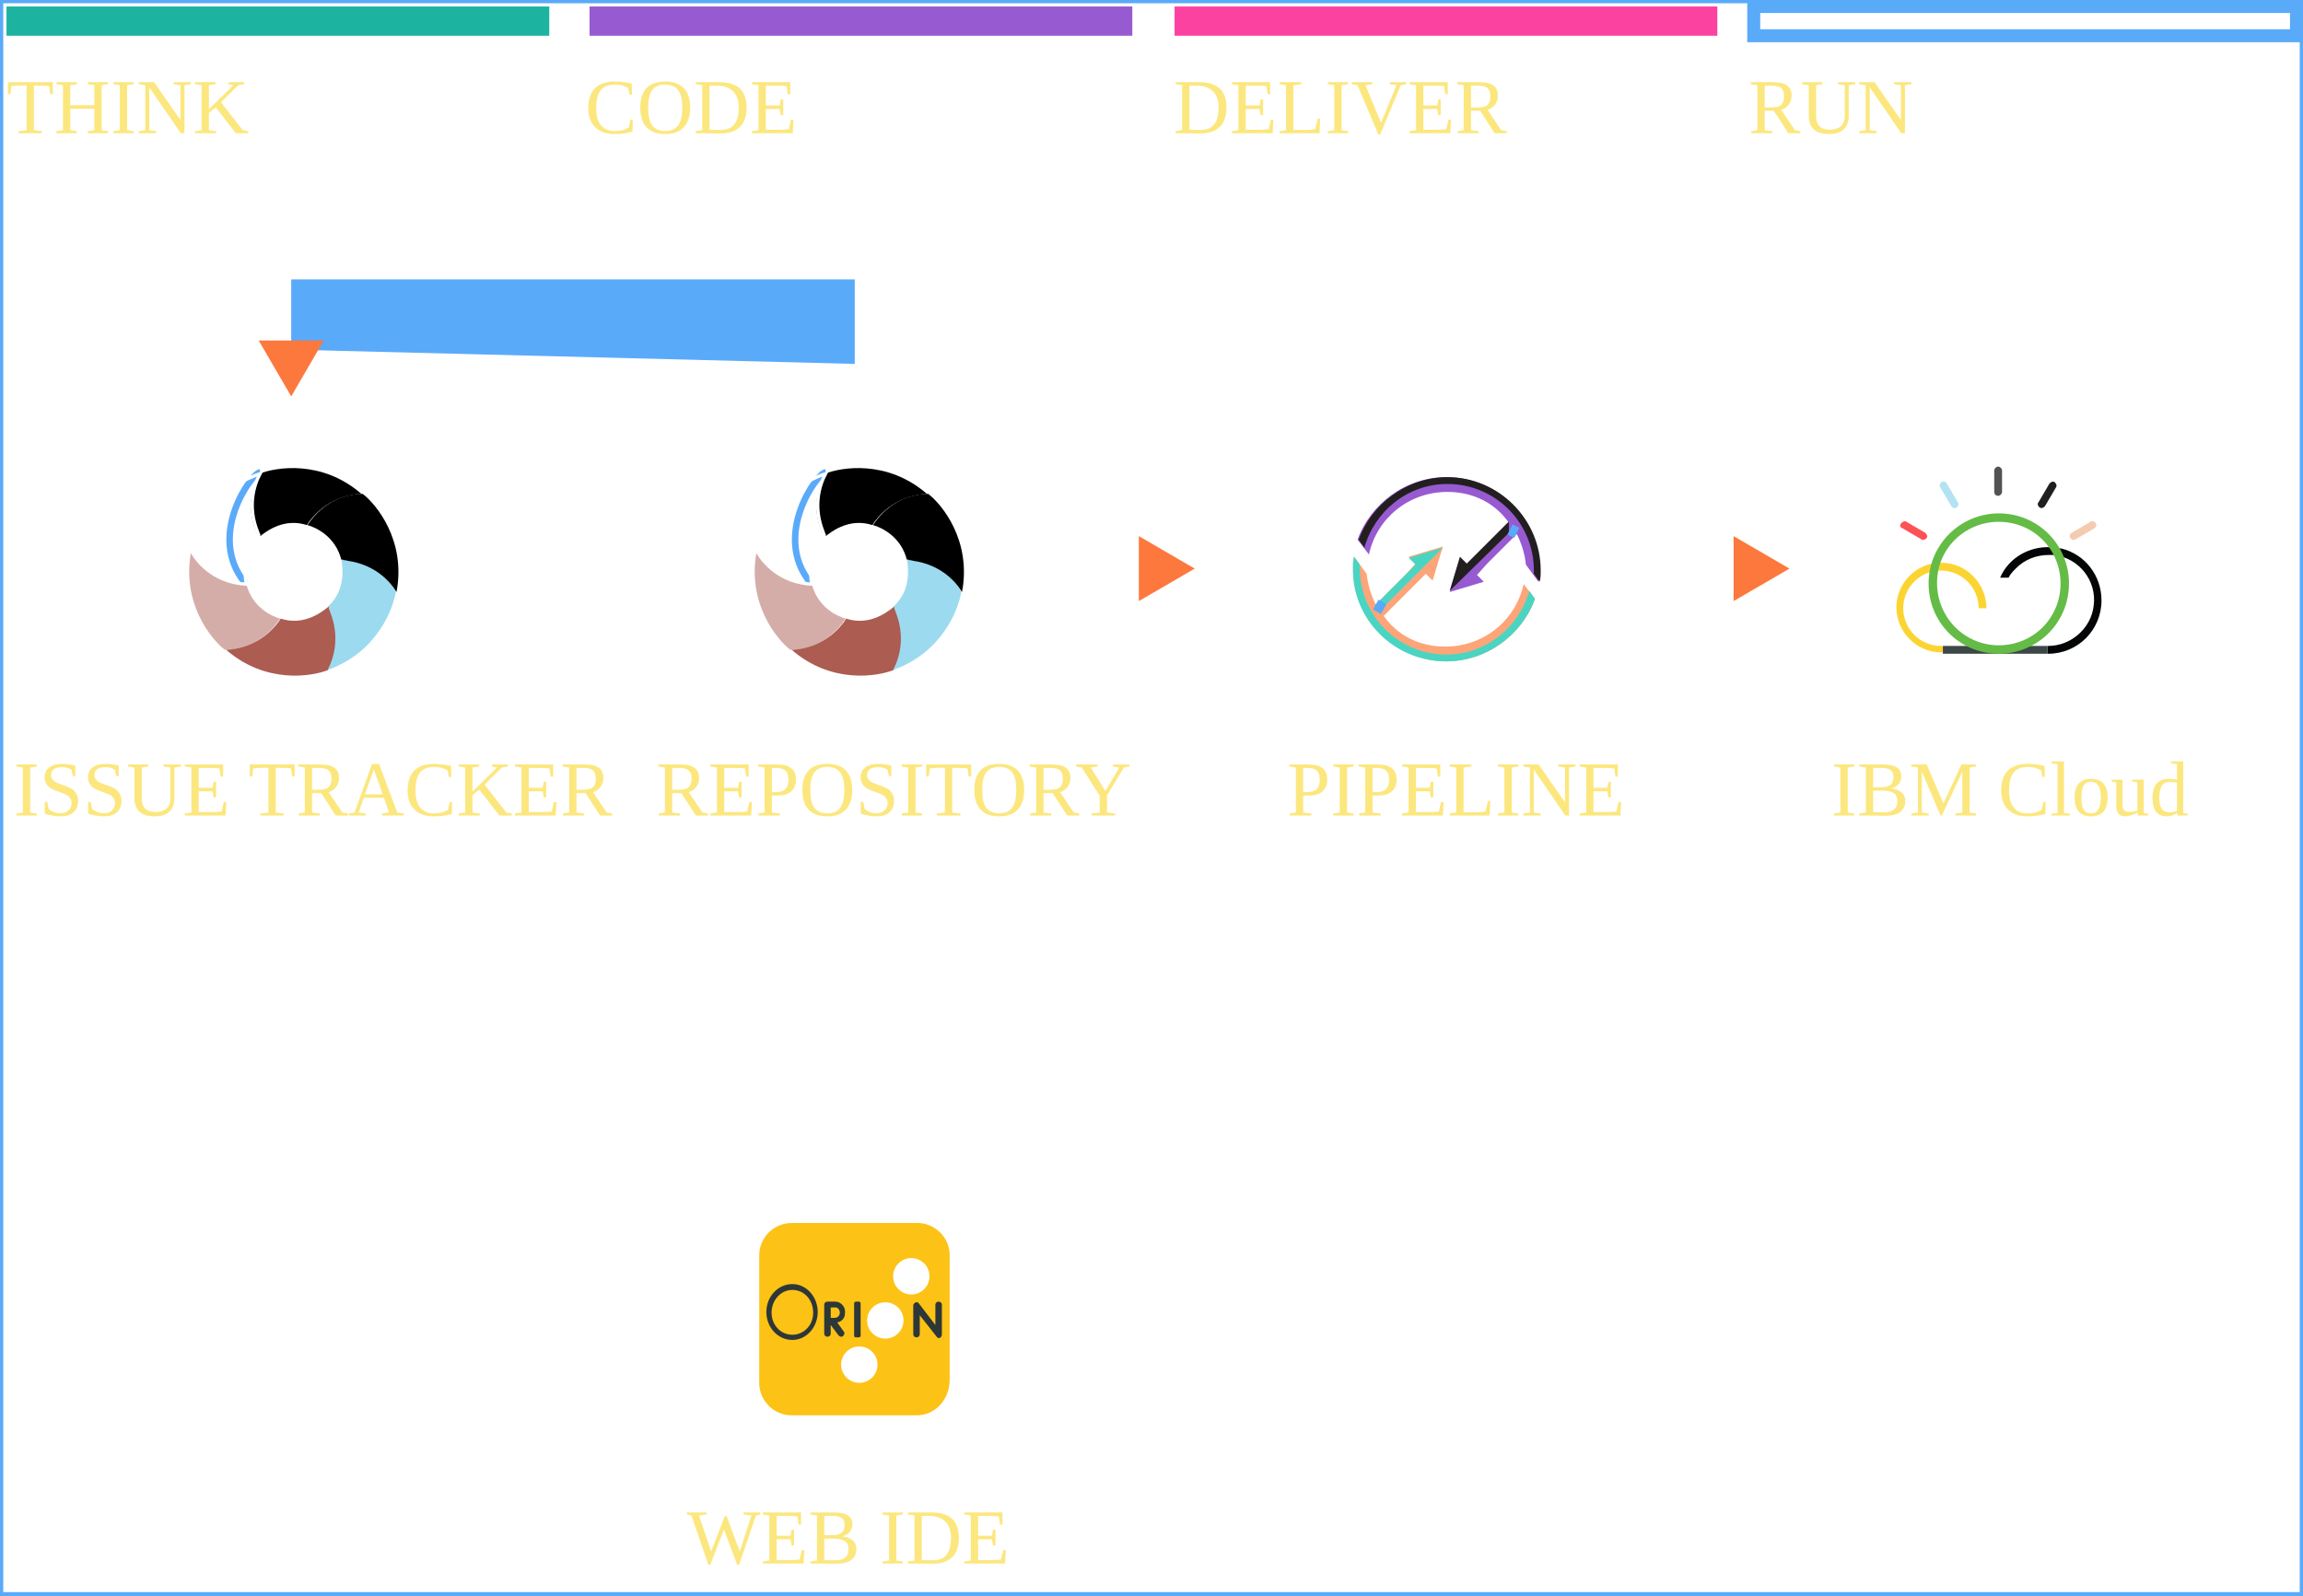
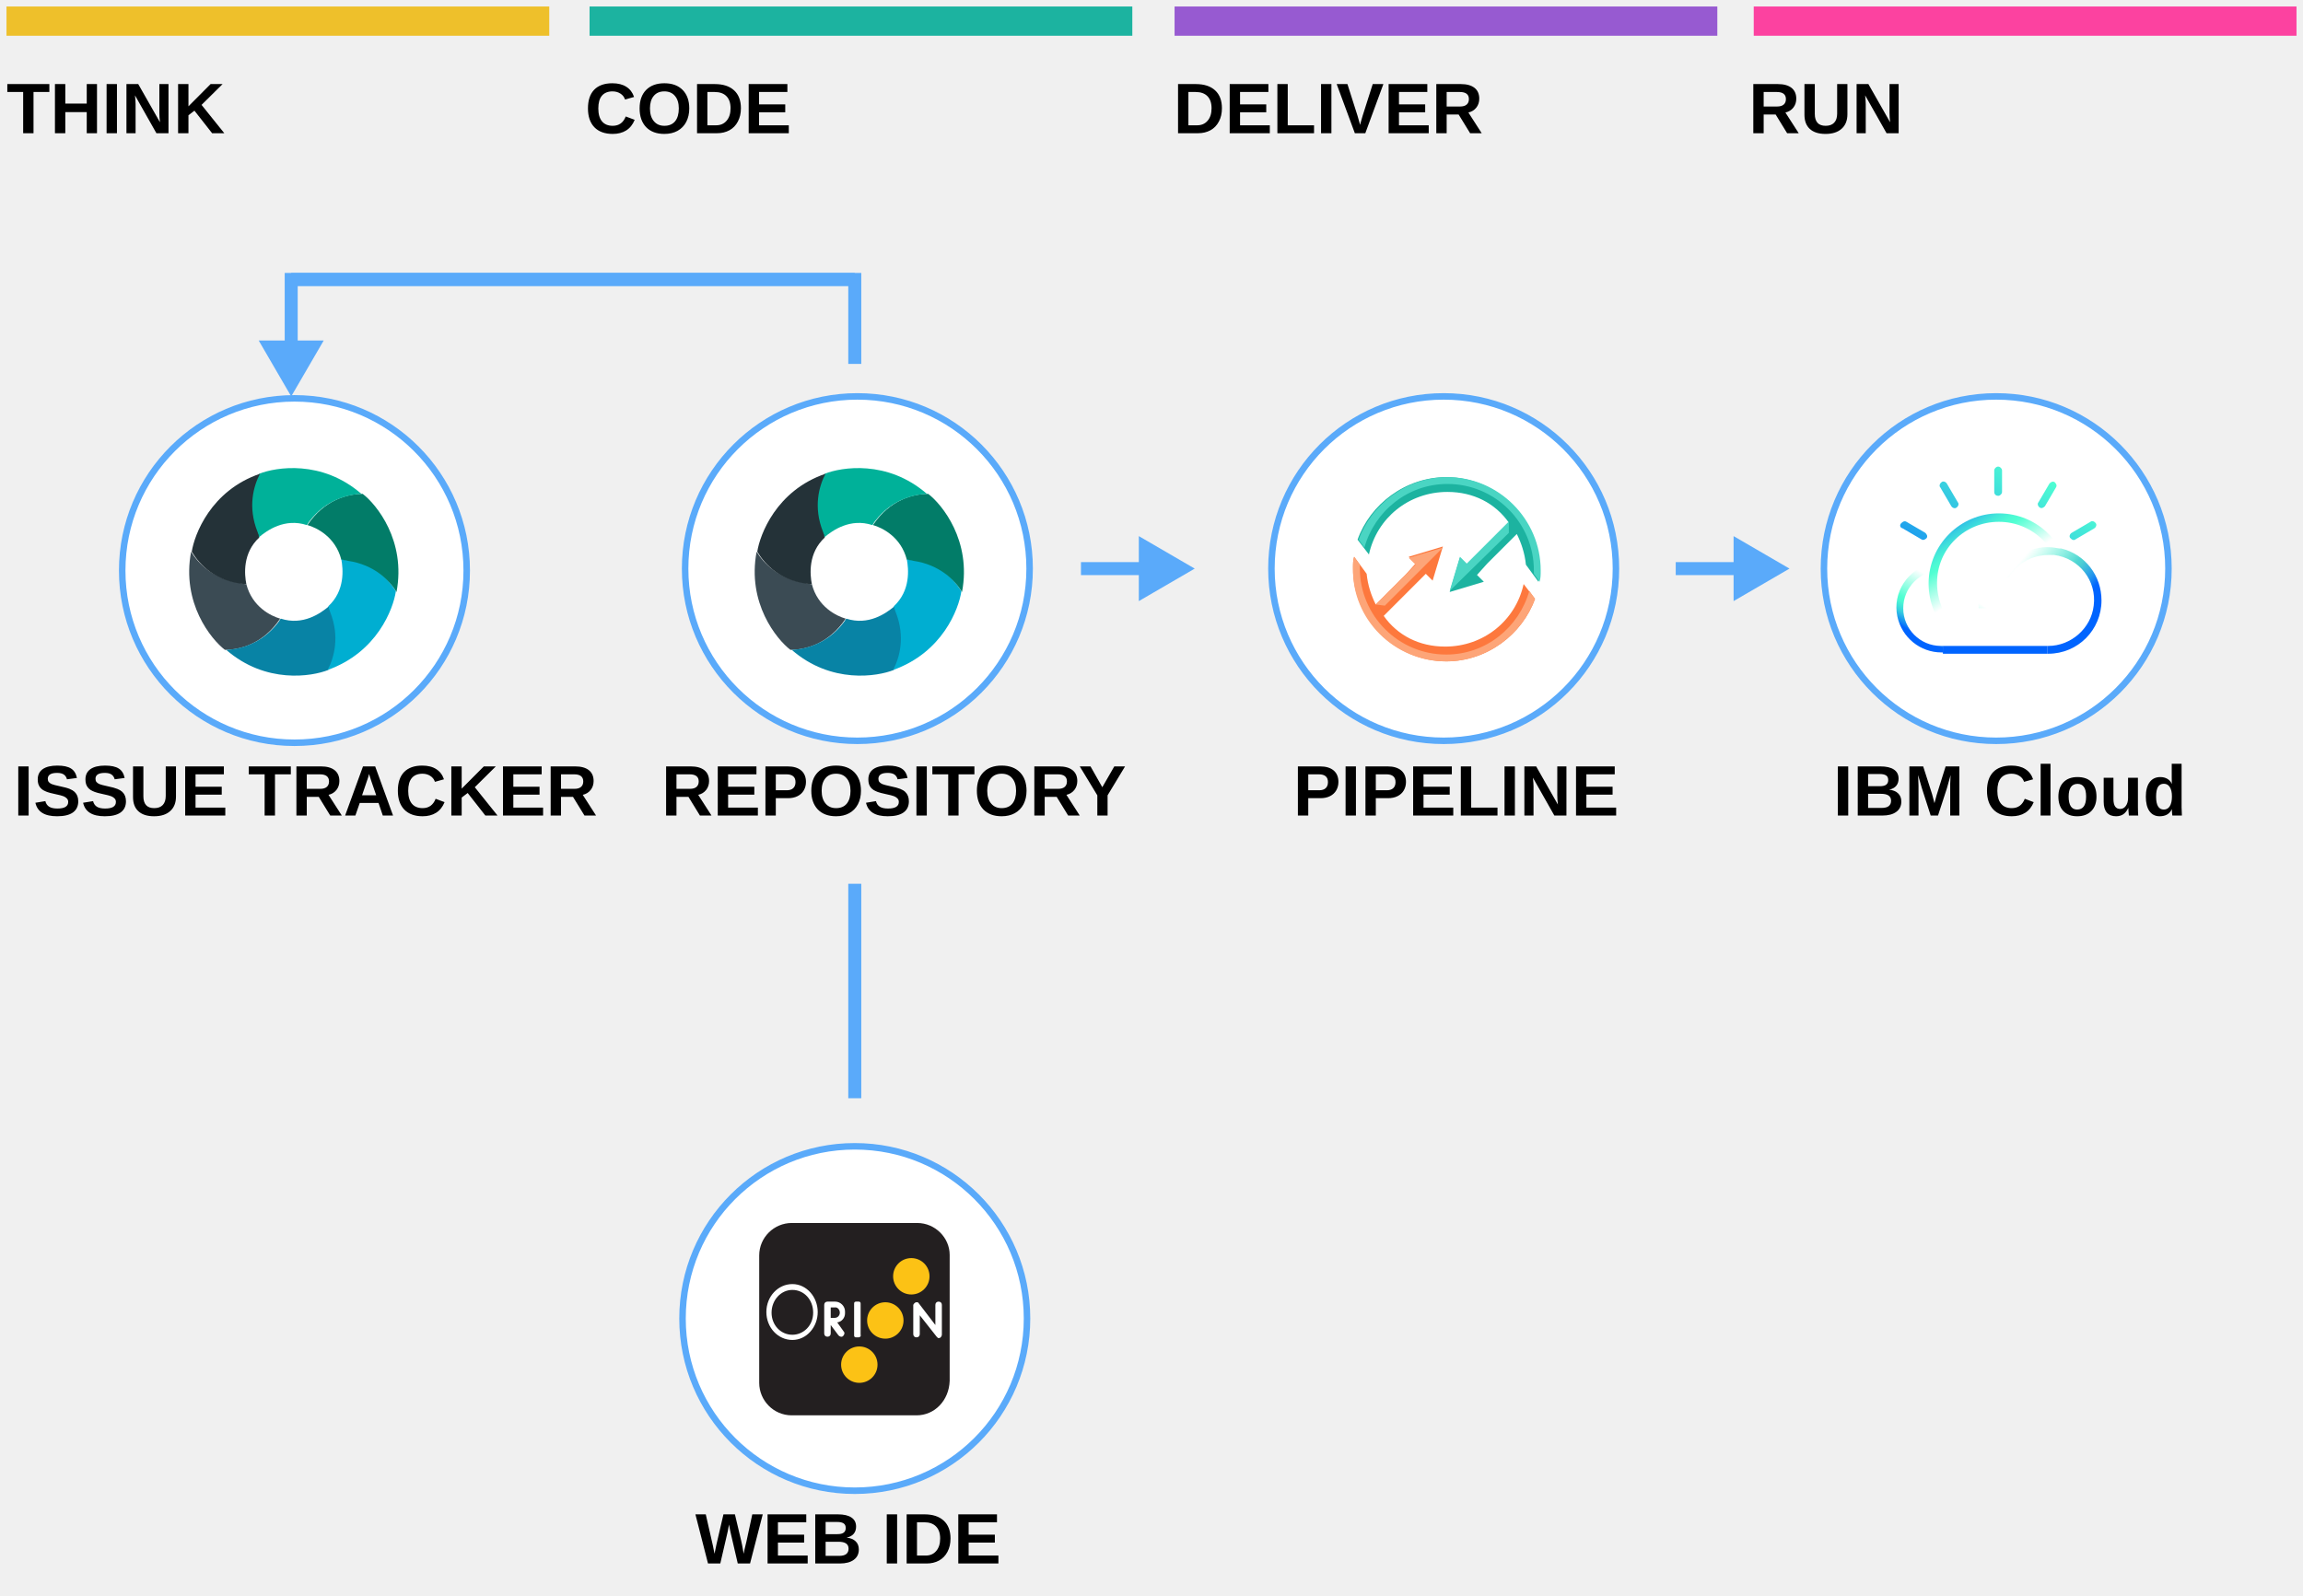
<svg xmlns="http://www.w3.org/2000/svg" version="1.1" x="0px" y="0px" viewBox="-387 824.5 354.3 245.5" style="enable-background:new -387 824.5 354.3 245.5;" xml:space="preserve">
  <style type="text/css">
-   	.st0{fill:none;}
- 	.st1{fill:#FFFFFF;stroke:#5AAAFA;stroke-miterlimit:10;}
- 	.st2{fill:#1CB3A0;}
- 	.st3{fill:#975AD1;}
- 	.st4{fill:#FC42A0;}
- 	.st5{fill:none;stroke:#5AAAFA;stroke-width:2;stroke-miterlimit:10;}
- 	.st6{fill:#5AAAFA;}
- 	.st7{fill:#FD783D;}
- 	.st8{fill:#FDA578;}
- 	.st9{fill:#4AD5C3;}
- 	.st10{fill:#231F20;}
- 	.st11{fill:#FCC215;}
- 	.st12{fill:#FFFFFF;}
- 	.st13{fill:#2E3737;}
- 	.st14{fill:#586565;}
- 	.st15{fill:#FCE77F;}
- 	.st16{fill:#FCD432;}
- 	.st17{fill:#030506;}
- 	.st18{fill:#3D4747;}
- 	.st19{fill:#64BC46;}
- 	.st20{fill:#FC5255;}
- 	.st21{opacity:0.77;fill:#9CDAF0;enable-background:new    ;}
- 	.st22{opacity:0.77;fill:#201F1F;enable-background:new    ;}
- 	.st23{fill:#201F1F;}
- 	.st24{fill:#F4CAB1;}
- 	.st25{opacity:0.5;fill:#AC5C51;enable-background:new    ;}
- 	.st26{fill:#AC5C51;}
- 	.st27{fill:#9CDAF0;}
- 	.st28{font-family:'Arial'; font-weight: bold}
- 	.st29{font-size:12px;}
- 	.st30{fill:none;stroke:#FFFFFF;stroke-width:0.5;stroke-miterlimit:10;}
- 	.st31{opacity:0.35;}
- 	.st32{fill:#EEC02B;}
- 	.st33{fill:url(#SVGID_1_);}
- 	.st34{fill:url(#SVGID_2_);}
- 	.st35{fill:#0064FF;}
- 	.st36{fill:url(#SVGID_3_);}
- 	.st37{fill:url(#SVGID_4_);}
- 	.st38{fill:url(#SVGID_5_);}
- 	.st39{fill:url(#SVGID_6_);}
- 	.st40{fill:url(#SVGID_7_);}
- 	.st41{fill:url(#SVGID_8_);}
+   .st0{fill:#FFFFFF;stroke:#5AAAFA;stroke-miterlimit:10;}
+   .st1{fill:none;}
+   .st2{fill:#EEC02B;}
+   .st3{fill:#1CB3A0;}
+   .st4{fill:#975AD1;}
+   .st5{fill:#FC42A0;}
+   .st6{fill:none;stroke:#5AAAFA;stroke-width:2;stroke-miterlimit:10;}
+   .st7{fill:#5AAAFA;}
+   .st8{fill:#FD783D;}
+   .st9{fill:#FDA578;}
+   .st10{fill:#4AD5C3;}
+   .st11{fill:#231F20;}
+   .st12{fill:#FCC215;}
+   .st13{fill:#FFFFFF;}
+   .st14{font-family:'Arial'; font-weight: bold}
+   .st15{font-size:11px;}
+   .st16{fill:url(#SVGID_1_);}
+   .st17{fill:url(#SVGID_2_);}
+   .st18{fill:#0064FF;}
+   .st19{fill:url(#SVGID_3_);}
+   .st20{fill:url(#SVGID_4_);}
+   .st21{fill:url(#SVGID_5_);}
+   .st22{fill:url(#SVGID_6_);}
+   .st23{fill:url(#SVGID_7_);}
+   .st24{fill:url(#SVGID_8_);}
+   .st25{fill:#3B4B54;}
+   .st26{fill:#0883A5;}
+   .st27{fill:#00AED1;}
+   .st28{fill:#027C68;}
+   .st29{fill:#00B199;}
+   .st30{fill:#243238;}
</style>
  <circle id="svg_7_1_" class="st0" cx="-79.9" cy="912" r="26.5" />
  <g>
    <rect id="canvas_background" x="-387" y="824.5" class="st1" width="354.3" height="245.5" />
  </g>
  <circle id="svg_1" class="st0" cx="-255.1" cy="912" r="26.5" />
  <circle id="svg_2" class="st0" cx="-341.7" cy="912.3" r="26.5" />
  <rect id="svg_3" x="-386" y="825.5" class="st2" width="83.5" height="4.5" />
  <rect id="svg_4" x="-296.3" y="825.5" class="st3" width="83.5" height="4.5" />
  <rect id="svg_5" x="-206.3" y="825.5" class="st4" width="83.5" height="4.5" />
  <rect id="svg_6" x="-117.2" y="825.5" class="st5" width="83.5" height="4.5" />
  <circle id="svg_7" class="st0" cx="-164.9" cy="912" r="26.5" />
  <line id="svg_9" class="st6" x1="-342.2" y1="867.5" x2="-255.5" y2="867.5" />
  <g id="svg_10">
    <g id="svg_11">
      <polyline id="svg_12" class="st6" points="-342.2,878.3 -342.2,867.5 -255.5,867.5 -255.5,880.5     " />
      <g id="svg_13">
        <polygon id="svg_14" class="st7" points="-337.2,876.9 -342.2,885.5 -347.2,876.9       " />
      </g>
    </g>
  </g>
  <line id="svg_15" class="st6" x1="-255.5" y1="993.5" x2="-255.5" y2="960.5" />
  <g id="svg_16">
    <g id="svg_17">
      <line id="svg_18" class="st6" x1="-210.4" y1="912" x2="-220.7" y2="912" />
      <g id="svg_19">
        <polygon id="svg_20" class="st7" points="-211.8,907 -203.2,912 -211.8,917       " />
      </g>
    </g>
  </g>
  <g id="svg_21">
    <g id="svg_22">
      <line id="svg_23" class="st6" x1="-118.9" y1="912" x2="-129.2" y2="912" />
      <g id="svg_24">
        <polygon id="svg_25" class="st7" points="-120.3,907 -111.7,912 -120.3,917       " />
      </g>
    </g>
  </g>
  <circle id="svg_26" class="st0" cx="-255.5" cy="1027.4" r="26.5" />
  <g id="svg_112">
    <g id="g3-2" transform="scale(1.75) ">
      <g id="svg_113">
        <path id="svg_114" class="st8" d="M-87.2,522.5c-0.7,3.2-3.5,5.5-6.9,5.5c-2.3,0-4.2-1-5.4-2.7l3.7-3.7l0.4,0.4l-0.4-0.4l0,0         l0.6,0.6l0.9-3l-3,0.9l0.6,0.6l-0.9,1l-2.6,2.6c-0.4-0.8-0.7-1.7-0.8-2.7l-1.1-1.5c-0.1,0.3-0.1,0.6-0.1,1c0,4.5,3.7,8.2,8.2,8.2         c3.6,0,6.7-2.4,7.8-5.5L-87.2,522.5L-87.2,522.5z" />
        <polyline id="svg_115" class="st9" points="-100.2,524.3 -96.7,520.8 -97.3,520.2 -94.3,519.3 -99.4,524.4       " />
      </g>
      <g id="svg_116">
        <path id="svg_117" class="st9" d="M-94,529.3c3.6,0,6.7-2.4,7.8-5.5l-0.5-0.7c-0.9,3.2-3.8,5.6-7.3,5.6c-4.2,0-7.6-3.4-7.6-7.6         c0-0.1,0-0.2,0-0.3l-0.5-0.7c-0.1,0.3-0.1,0.6-0.1,1C-102.3,525.6-98.6,529.3-94,529.3z" />
        <line id="svg_118" class="st1" x1="-100.2" y1="524.3" x2="-99.5" y2="524.7" />
      </g>
    </g>
    <g id="g3-2_1_" transform="scale(1.75) ">
      <g id="svg_119">
        <path id="svg_120" class="st3" d="M-100.8,519.9c0.7-3.2,3.5-5.5,6.9-5.5c2.3,0,4.2,1,5.4,2.7l-3.7,3.7l-0.4-0.4l0.4,0.4l0,0         l-0.6-0.6l-0.9,3l3-0.9l-0.6-0.6l0.9-1l2.6-2.6c0.4,0.8,0.7,1.7,0.8,2.7l1.1,1.5c0.1-0.3,0.1-0.6,0.1-1c0-4.5-3.7-8.2-8.2-8.2         c-3.6,0-6.7,2.4-7.8,5.5L-100.8,519.9L-100.8,519.9z" />
        <polyline id="svg_121" class="st10" points="-88.5,517 -92.2,520.7 -92.8,520.1 -93.7,523.1 -88.5,518       " />
      </g>
      <g id="svg_122">
        <path id="svg_123" class="st10" d="M-93.9,513.1c-3.6,0-6.7,2.4-7.8,5.5l0.5,0.7c0.9-3.2,3.8-5.6,7.3-5.6c4.2,0,7.6,3.4,7.6,7.6         c0,0.1,0,0.2,0,0.3l0.5,0.7c0.1-0.3,0.1-0.6,0.1-1C-85.7,516.8-89.4,513.1-93.9,513.1L-93.9,513.1z" />
        <line id="svg_124" class="st1" x1="-87.8" y1="518" x2="-88.4" y2="517.7" />
      </g>
    </g>
  </g>
  <path id="XMLID_17_" class="st11" d="M-246,1042.3h-19.2c-2.8,0-5-2.3-5-5v-19.6c0-2.8,2.3-5,5-5h19.3c2.8,0,5,2.3,5,4.9v19.4   C-241,1040-243.2,1042.3-246,1042.3L-246,1042.3z" />
  <circle id="XMLID_16_" class="st12" cx="-246.8" cy="1020.9" r="2.8" />
  <circle id="XMLID_15_" class="st12" cx="-250.8" cy="1027.7" r="2.8" />
  <circle id="XMLID_14_" class="st12" cx="-254.8" cy="1034.5" r="2.8" />
  <path id="XMLID_13_" class="st13" d="M-254.9,1030.3h-0.4c-0.2,0-0.3-0.1-0.3-0.3v-4.9c0-0.2,0.1-0.3,0.3-0.3h0.4   c0.2,0,0.3,0.1,0.3,0.3v4.8C-254.5,1030.1-254.7,1030.3-254.9,1030.3z" />
  <path id="XMLID_3_" class="st13" d="M-242.6,1024.8L-242.6,1024.8c-0.3,0-0.5,0.2-0.5,0.5v3.1l-2.6-3.4l0,0l-0.1-0.1l0,0h-0.1h-0.1   l0,0l0,0h-0.1l0,0c-0.2,0.1-0.3,0.2-0.4,0.4c0,0,0,0,0,0.1l0,0v4.4c0,0.3,0.2,0.5,0.5,0.5l0,0c0.3,0,0.5-0.2,0.5-0.5v-2.9l2.6,3.3   c0.1,0.1,0.1,0.1,0.2,0.2l0,0h0.1l0,0l0,0h0.1l0,0c0.2,0,0.4-0.3,0.4-0.5v-4.6C-242.1,1025-242.3,1024.8-242.6,1024.8L-242.6,1024.8   z" />
  <path id="XMLID_9_" class="st13" d="M-265.1,1022.1c-2.2,0-4,1.9-4,4.3c0,2.4,1.8,4.3,4,4.3s3.9-2,3.9-4.3   C-261.2,1024.1-262.9,1022.1-265.1,1022.1z M-265.1,1029.9c-1.8,0-3.2-1.5-3.2-3.4s1.4-3.5,3.2-3.5s3.2,1.5,3.2,3.5   S-263.4,1029.9-265.1,1029.9z" />
  <path id="XMLID_8_" class="st13" d="M-257,1026.6v-0.3c0-0.8-0.7-1.5-1.5-1.5h-0.1h-1.1l0,0c-0.3,0-0.5,0.2-0.5,0.5v4.4   c0,0.3,0.2,0.5,0.5,0.5l0,0c0.3,0,0.5-0.2,0.5-0.5v-1.3l1.2,1.6c0.2,0.2,0.5,0.3,0.7,0.1l0,0c0.2-0.2,0.3-0.5,0.1-0.7l-1-1.4   C-257.5,1027.9-257,1027.3-257,1026.6L-257,1026.6z M-257.8,1026.5c0,0.4-0.3,0.8-0.8,0.8h-0.6l0,0v-1.6h0.6   C-258.2,1025.6-257.8,1026-257.8,1026.5L-257.8,1026.5z" />
  <g id="svg_125">
    <path id="svg_126" class="st1" d="M-42.4,912" />
  </g>
  <text id="headerSVG.think" transform="matrix(1 0 0 1 -386 845)" class="st14 st15">THINK</text>
  <text id="headerSVG.code" transform="matrix(1 0 0 1 -297 845)" class="st14 st15">CODE</text>
  <text id="headerSVG.deliver" transform="matrix(1 0 0 1 -206.5 845)" class="st14 st15">DELIVER</text>
  <text id="headerSVG.run" transform="matrix(1 0 0 1 -118 845)" class="st14 st15">RUN</text>
  <svg id="headerSVG.issueTracker" x="-386" y="940" width="108" height="20">
    <text x="1%" y="50%" alignment-baseline="central" text-anchor="start" class="st14 st15">ISSUE TRACKER</text>
  </svg>
  <svg id="headerSVG.repository" x="-289.5" y="940" width="80" height="20">
    <text x="50%" y="50%" text-anchor="middle" alignment-baseline="central" class="st14 st15">REPOSITORY</text>
  </svg>
  <svg id="headerSVG.pipeline" x="-195.5" y="940" width="65" height="20">
    <text x="50%" y="50%" text-anchor="middle" alignment-baseline="central" class="st14 st15">PIPELINE</text>
  </svg>
  <svg id="headerSVG.ibmCloud" x="-110.3" y="940" width="65" height="20">
    <text x="50%" y="50%" text-anchor="middle" alignment-baseline="central" class="st14 st15">IBM Cloud</text>
  </svg>
  <svg id="headerSVG.webIde" x="-289" y="1053.5" width="65" height="20">
    <text x="50%" y="58%" text-anchor="middle" alignment-baseline="central" class="st14 st15">WEB IDE</text>
  </svg>
  <g id="githubpublic_icon1" display="none">
    <circle id="svg_137" class="st1" cx="76.7" cy="355.4" r="26.5" />
    <line id="svg_138" class="st0" x1="66.8" y1="337.7" x2="66.8" y2="338.2" />
    <path id="svg_145" class="st21" d="M88.5,369.5c0,2.3-5.1,4.1-11.5,4.1s-11.5-1.8-11.5-4.1s5.1-4,11.5-4S88.5,367.3,88.5,369.5z" />
    <path id="svg_147" class="st22" d="M77.9,370.2c-0.3,0.2-0.6,0.5-0.7,0.9c-0.1,0.1-0.1,0.3-0.1,0.5v0.3v0.3v0.5v1   c1.6,0,0.2,0,2.1-0.1v-0.1v-0.2v-1.1v-0.3c0-0.2,0-0.2,0.1-0.5c0.1-0.3,0-0.4,0.2-0.6c0.1-0.1,0.1-0.1,0.1-0.2L77.9,370.2   L77.9,370.2z" />
    <path id="svg_148" class="st22" d="M83.1,369L83.1,369c-0.1-0.2-0.4-0.2-0.8-0.2c-1.2,0-2.2,0.6-2.5,1.4H80l-0.2,0.4h-0.1v0.1l0,0   v0.6v0.4v1.7v0.1l1.9-0.2v-2c0-0.1,0-0.1,0-0.2c0-0.2,0.1-0.4,0.1-0.5c0.1-0.2,0.2-0.4,0.4-0.6c0.2-0.2,0.4-0.3,0.7-0.5   C83,369.4,83.2,369.2,83.1,369z" />
    <path id="svg_150" class="st22" d="M76.5,373.6L76.5,373.6c0.1,0,0.3,0,0.4,0s0.1,0,0.2,0l0,0c-0.1,0-0.1,0-0.2,0   C76.7,373.6,76.6,373.6,76.5,373.6z" />
    <path id="svg_153" class="st22" d="M73.7,373.5c0.2,0,0.4,0,0.6,0.1l0,0C74.1,373.5,73.9,373.5,73.7,373.5L73.7,373.5z" />
    <path id="svg_154" class="st22" d="M76.5,372.1v-0.3v-0.3c0-0.2-0.1-0.3-0.1-0.5c-0.2-0.7-0.8-1.1-1.5-1.3v0.7h-1   c0.2,0.1,0,0,0.3,0.3c0.2,0.2,0.1,0.3,0.2,0.6c0.1,0.3,0,0.3,0.1,0.5v0.3v1.4c0.7,0.1,1.4,0.1,2.1,0.1v-1L76.5,372.1   C76.6,372.1,76.5,372.1,76.5,372.1z" />
    <path id="svg_155" class="st22" d="M73.7,373.5L73.7,373.5v-1.8v-0.4v-0.6l0,0c0-0.2-0.1-0.3-0.1-0.5c-0.2-0.8-1.3-1.5-2.6-1.5   c-0.4,0-0.7,0-0.8,0.2l0,0c-0.1,0.2,0.1,0.4,0.3,0.5c0.3,0.2,0.5,0.3,0.7,0.5c0.2,0.2,0.3,0.4,0.4,0.6c0,0.1,0.1,0.3,0.1,0.5   c0,0.1,0,0.1,0,0.2v1.9" />
    <path id="svg_156" class="st23" d="M90.4,353.3c2.5,0,4.8,0.3,6.9,0.7v-0.2c-2-0.4-4.2-0.7-6.6-0.7c-0.8,0-1.6,0-2.4,0.1   c0.3-1.1,0.5-2.3,0.4-3.8c0-2.5-0.8-4.5-2.3-6c0.8-2.1-0.3-4.7-0.3-4.7s-2-0.2-5,1.9c-1.4-0.4-2.9-0.5-4.5-0.5   c-1.7,0-3.3,0.2-4.9,0.7l0,0c-2.5-2-5.2-2-5.2-2s-1.2,3-0.2,5.1l0,0c-1.8,1.9-2.7,4.5-1.8,7.9c0.2,0.6,0.3,1.2,0.5,1.7   c-0.7,0-1.4-0.1-2.1-0.1c-2.4,0-4.6,0.2-6.6,0.6v0.2c2-0.5,4.4-0.7,6.9-0.7c0.6,0,1.3,0,1.9,0.1c0.1,0.3,0.3,0.6,0.4,0.9   c-0.8,0-1.7,0-2.6,0.1c-2.4,0.1-4.6,0.5-6.5,1v0.2c2-0.6,4.3-1,6.8-1.1c0.8,0,1.6-0.1,2.3-0.1c1.6,2.7,4.1,3.8,7.9,4.1   c-0.9,0.5-1.5,1.4-1.6,2.4c-4.5,1.8-4.5-2.4-7-3.1c-0.2-0.1-0.3-0.1-0.5-0.1c-0.5-0.1-1,0-1.1,0.2l0,0v0.1c0,0.1,0,0.1,0.1,0.2   c0.1,0.2,0.4,0.4,0.8,0.5c0.3,0.2,0.7,0.5,0.9,0.6c1.5,1.7,1.7,4.8,6.8,3.8v1.6v2.1c0,0.1,0,0.1,0,0.2c0,0.2-0.1,0.4-0.1,0.5   c-0.1,0.2-0.2,0.4-0.4,0.6c-0.2,0.2-0.4,0.3-0.7,0.5c-0.2,0.1-0.4,0.3-0.3,0.5l0,0c0.1,0.2,0.3,0.2,0.8,0.2c1.3,0,2.3-0.6,2.6-1.5   c0.1-0.1,0.1-0.3,0.1-0.5l0,0v-0.6v-0.4v-1.7v-2.1c0.1-0.8,0.5-1.4,0.6-1.3v1.3v3.5v2.1v0.3c0,0.2,0,0.2-0.1,0.5   c-0.1,0.3,0,0.4-0.2,0.6c-0.3,0.3,0,0.1-0.4,0.3c-0.2,0.1-0.2,0.3-0.2,0.5c0.1,0.2,0.2,0.3,0.7,0.3c1.1-0.2,1.9-0.6,2.2-1.5   c0.1-0.1,0.1-0.3,0.1-0.5v-0.3v-0.3v-0.5v-1.6v-5c0-0.2,0.1-0.3,0.3-0.3c0.1,0,0.3,0.1,0.3,0.3v5v1.6v0.5v0.3v0.3   c0,0.2,0,0.3,0.1,0.5c0.2,0.8,1.1,1.3,2.2,1.5c0.4,0.1,0.6-0.1,0.7-0.3c0-0.2,0-0.4-0.2-0.5c-0.4-0.2-0.1,0-0.4-0.3   c-0.2-0.2-0.1-0.4-0.2-0.6c-0.1-0.3,0-0.3-0.1-0.5v-0.3v-2.1v-3.5v-1.3c0.1-0.1,0.5,0.4,0.6,1.3v2.1v1.7v0.4v0.6l0,0   c0,0.2,0,0.3,0.1,0.5c0.2,0.8,1.3,1.5,2.6,1.5c0.4,0,0.7,0,0.8-0.2l0,0c0.1-0.2-0.1-0.4-0.3-0.5c-0.3-0.2-0.5-0.3-0.7-0.5   c-0.2-0.2-0.3-0.4-0.4-0.6c0-0.1-0.1-0.3-0.1-0.5c0-0.1,0-0.1,0-0.2v-2.1v-3.4c0-1.1-0.7-2.3-1.7-2.8c3.7-0.2,6.5-1.3,7.9-4.1   c0.8,0,1.6,0,2.5,0.1c2.5,0.1,4.8,0.5,6.8,1.1v-0.2c-1.9-0.5-4.1-0.9-6.5-1c-0.9-0.1-1.8-0.1-2.7-0.1c0.1-0.3,0.2-0.6,0.3-0.9   C89,353.3,89.7,353.3,90.4,353.3L90.4,353.3z" />
    <path id="svg_159" class="st24" d="M85.9,352.3c0-2.5-1.8-4.5-4.3-4.5l0,0c-2.7,0-3.1,0.2-4.9,0.2c-1.8,0-2.2-0.2-4.7-0.2   c-0.1,0-0.2,0-0.4,0c-2.4,0-4.3,1.9-4.3,4.4c0,2,1.2,3.8,3,4.5l0,0c0,0.2,3.6,1.6,11.3,0.6c0.3,0,0.7-0.1,1.1-0.2l0,0l0,0   C84.6,356.4,85.9,354.4,85.9,352.3z" />
    <path id="svg_160" class="st25" d="M71.7,348.3c0.1,0,0.3,0,0.4,0c2.5,0,2.9,0.2,4.7,0.2c1.8,0,2.2-0.2,4.9-0.2l0,0   c2.4,0,4.1,1.9,4.3,4.2c0-0.1,0-0.1,0-0.2c0-2.5-1.8-4.5-4.3-4.5l0,0c-2.7,0-3.1,0.2-4.9,0.2c-1.8,0-2.2-0.2-4.7-0.2   c-0.1,0-0.2,0-0.4,0c-2.4,0-4.3,1.9-4.3,4.4c0,0.1,0,0.1,0,0.2C67.5,350.1,69.3,348.3,71.7,348.3z" />
    <ellipse id="svg_161" class="st12" cx="71.7" cy="352.2" rx="1.9" ry="2.8" />
    <ellipse id="svg_162" class="st26" cx="71.8" cy="352.2" rx="1.3" ry="1.8" />
    <circle id="svg_163" class="st12" cx="71.3" cy="351.5" r="0.4" />
    <ellipse id="svg_164" class="st12" cx="81.9" cy="352.2" rx="1.9" ry="2.8" />
    <ellipse id="svg_165" class="st26" cx="81.7" cy="352.3" rx="1.3" ry="1.8" />
    <circle id="svg_166" class="st12" cx="81.3" cy="351.5" r="0.3" />
    <circle id="svg_167" class="st26" cx="76.6" cy="354.7" r="0.5" />
    <path id="svg_168" class="st26" d="M77.6,355.7c-0.1,0-0.1,0.1-0.1,0.2c-0.1,0.3-0.4,0.5-0.8,0.5c-0.4,0-0.7-0.2-0.8-0.5   c0-0.1-0.1-0.2-0.1-0.2s-0.1,0.1-0.1,0.2c0.1,0.4,0.5,0.8,1.1,0.8c0.5,0,1-0.3,1.1-0.8C77.7,355.8,77.6,355.7,77.6,355.7z" />
    <path id="svg_169" class="st21" d="M64.1,360c0,0.2-0.2,0.3-0.3,0.3c-0.2,0-0.3-0.2-0.3-0.3s0.3-1.4,0.3-1.4S64.1,359.8,64.1,360z" />
    <ellipse id="svg_170" class="st27" cx="65.1" cy="358.3" rx="0.2" ry="0.2" />
    <ellipse id="svg_171" class="st27" cx="65.8" cy="358.8" rx="0.2" ry="0.2" />
    <ellipse id="svg_172" transform="matrix(-0.3856 -0.9227 0.9227 -0.3856 -239.8885 559.6743)" class="st27" cx="66.4" cy="359.7" rx="0.3" ry="0.2" />
    <ellipse id="svg_173" transform="matrix(-0.6562 -0.7546 0.7546 -0.6562 -160.7889 647.957)" class="st27" cx="67.2" cy="360.6" rx="0.3" ry="0.2" />
    <ellipse id="svg_174" transform="matrix(-0.866 -0.5 0.5 -0.866 -53.6497 708.2708)" class="st27" cx="68.1" cy="361.3" rx="0.3" ry="0.2" />
    <ellipse id="svg_175" transform="matrix(-0.9912 -0.1325 0.1325 -0.9912 89.7715 729.4015)" class="st27" cx="69.2" cy="361.7" rx="0.3" ry="0.2" />
    <ellipse id="svg_176" transform="matrix(-6.731241e-02 -0.9977 0.9977 -6.731241e-02 -285.7316 456.4899)" class="st27" cx="70.5" cy="361.8" rx="0.2" ry="0.3" />
    <path id="svg_177" class="st27" d="M71.8,361.4c0,0.1,0,0.2-0.2,0.3c-0.2,0.1-0.3-0.1-0.3-0.2s0.1-0.2,0.3-0.3   C71.8,361.2,71.8,361.3,71.8,361.4z" />
    <path id="svg_178" d="M73.5,358.5c-0.4,0.2-0.7,0.5-0.9,0.8c0.3-0.1,8.3-1.8,9.1,1.9c-0.1-1.1-0.7-2.1-1.7-2.7   C76.8,358.8,73.5,358.5,73.5,358.5z" />
    <path id="svg_179" d="M71.9,360.9c0,1.2,0,2.2,0,2.2s-0.1,0-0.2,0C71.7,363.1,71.5,362.1,71.9,360.9z" />
    <line id="svg_182" class="st0" x1="79.6" y1="370.5" x2="78.4" y2="370.1" />
    <line id="svg_183" class="st0" x1="79.7" y1="373.5" x2="81" y2="373.5" />
    <line id="svg_184" class="st0" x1="80.1" y1="373.5" x2="79.7" y2="373.5" />
    <line id="svg_185" class="st0" x1="80.4" y1="373.4" x2="80.1" y2="373.5" />
    <line id="svg_186" class="st0" x1="80.1" y1="373.5" x2="79.8" y2="373.5" />
    <line id="svg_188" class="st0" x1="81.6" y1="373.3" x2="81.2" y2="373.3" />
    <line id="svg_189" class="st0" x1="80.9" y1="373.4" x2="81.2" y2="373.3" />
    <line id="svg_190" class="st0" x1="80.5" y1="373.4" x2="80.9" y2="373.4" />
    <line id="svg_191" class="st0" x1="80.1" y1="373.5" x2="80.4" y2="373.4" />
    <line id="svg_192" class="st0" x1="80.5" y1="373.4" x2="80.4" y2="373.4" />
    <line id="svg_193" class="st0" x1="79.7" y1="373.5" x2="79.6" y2="373.5" />
    <line id="sag_194" class="st0" x1="81.6" y1="373.3" x2="81.5" y2="373.3" />
    <text id="headerSVG.repository" transform="matrix(1 0 0 1 38.4 396.95)" class="st28 st29">REPOSITORY</text>
    <text id="headerSVG.gitHub1" transform="matrix(1 0 0 1 56.4 408.95)" class="st28 st29">GitHub</text>
  </g>
  <g>
    <linearGradient id="SVGID_1_" gradientUnits="userSpaceOnUse" x1="-87.37" y1="-128.209" x2="-82.627" y2="-119.555" gradientTransform="matrix(1 0 0 -1 -4.44 795.31)">
      <stop offset="0.11" style="stop-color:#0064FF" />
      <stop offset="0.15" style="stop-color:#0E7FF7" />
      <stop offset="0.24" style="stop-color:#26ADEA" />
      <stop offset="0.31" style="stop-color:#38D1DF" />
      <stop offset="0.39" style="stop-color:#45EAD8" />
      <stop offset="0.45" style="stop-color:#4DFAD4" />
      <stop offset="0.51" style="stop-color:#50FFD2" />
      <stop offset="1" style="stop-color:#50FFD2;stop-opacity:0" />
    </linearGradient>
    <path class="st16" d="M-88.1,923.9L-88.1,923.9c-0.1,0-0.2,0-0.3,0c-3.2,0-5.8-2.6-5.8-5.8s2.6-5.8,5.8-5.8c3.2,0,5.8,2.6,5.8,5.8     l0,0l0,0h1.2c0-3.8-3.1-7-6.9-7l0,0h-0.1l0,0c-0.4,0-0.9,0-1.3,0.1l0,0c-3.8,0.8-6.2,4.5-5.4,8.2c0.7,3.2,3.5,5.5,6.8,5.5h0.3     L-88.1,923.9L-88.1,923.9z" />
    <linearGradient id="SVGID_2_" gradientUnits="userSpaceOnUse" x1="-61.652" y1="-125.247" x2="-72.315" y2="-116.198" gradientTransform="matrix(1 0 0 -1 -4.44 795.31)">
      <stop offset="0.19" style="stop-color:#0064FF" />
      <stop offset="0.2" style="stop-color:#0267FE" />
      <stop offset="0.3" style="stop-color:#2497EB" />
      <stop offset="0.4" style="stop-color:#3CB9DD" />
      <stop offset="0.47" style="stop-color:#4BCED5" />
      <stop offset="0.52" style="stop-color:#50D6D2" />
      <stop offset="1" style="stop-color:#50FFD2;stop-opacity:0" />
    </linearGradient>
    <path class="st17" d="M-69.9,908.9L-69.9,908.9c-0.1,0-0.2,0-0.3,0c-0.6-0.1-1.1-0.2-1.7-0.2h-0.3c-3.1,0.1-5.9,1.9-7.1,4.7h1.3     c0.3-0.6,0.7-1,1.2-1.5c1.3-1.3,3.1-2,5-2c0.2,0,0.5,0,0.7,0l0,0h0.1l0,0c3.9,0.5,6.6,4,6.1,7.8c-0.4,3.5-3.5,6.2-7,6.2H-72v1.2     h0.1c4.6,0,8.2-3.7,8.2-8.2C-63.7,913.1-66.2,909.8-69.9,908.9L-69.9,908.9z" />
    <rect x="-88.1" y="923.9" class="st18" width="16.1" height="1.2" />
    <linearGradient id="SVGID_3_" gradientUnits="userSpaceOnUse" x1="-82.471" y1="-107.257" x2="-73.053" y2="-122.168" gradientTransform="matrix(1 0 0 -1 -4.44 795.31)">
      <stop offset="0" style="stop-color:#0064FF" />
      <stop offset="3.000000e-02" style="stop-color:#0975FA" />
      <stop offset="0.12" style="stop-color:#22A6EC" />
      <stop offset="0.2" style="stop-color:#36CDE1" />
      <stop offset="0.28" style="stop-color:#44E8D9" />
      <stop offset="0.35" style="stop-color:#4DF9D4" />
      <stop offset="0.4" style="stop-color:#50FFD2" />
      <stop offset="0.71" style="stop-color:#50FFD2;stop-opacity:0" />
    </linearGradient>
    <path class="st19" d="M-79.5,904.8c5.3,0,9.5,4.2,9.5,9.5s-4.2,9.5-9.5,9.5s-9.5-4.3-9.5-9.6S-84.7,904.8-79.5,904.8 M-79.5,903.5     c-5.9,0-10.8,4.8-10.8,10.8s4.8,10.8,10.8,10.8s10.8-4.8,10.8-10.8S-73.5,903.5-79.5,903.5L-79.5,903.5L-79.5,903.5z" />
    <linearGradient id="SVGID_4_" gradientUnits="userSpaceOnUse" x1="-79.207" y1="-95.708" x2="-94.573" y2="-121.789" gradientTransform="matrix(1 0 0 -1 -4.44 795.31)">
      <stop offset="0" style="stop-color:#50FFD2" />
      <stop offset="1" style="stop-color:#0064FF" />
    </linearGradient>
    <path class="st20" d="M-94.3,905.8l2.9,1.7c0.3,0.2,0.6,0,0.8-0.2c0.2-0.3,0-0.6-0.2-0.8l0,0l-2.9-1.7c-0.3-0.2-0.6,0-0.8,0.2     C-94.8,905.3-94.7,905.7-94.3,905.8L-94.3,905.8z" />
    <linearGradient id="SVGID_5_" gradientUnits="userSpaceOnUse" x1="-77.595" y1="-96.659" x2="-92.961" y2="-122.739" gradientTransform="matrix(1 0 0 -1 -4.44 795.31)">
      <stop offset="0" style="stop-color:#50FFD2" />
      <stop offset="1" style="stop-color:#0064FF" />
    </linearGradient>
    <path class="st21" d="M-86.8,902.4c0.2,0.3,0.6,0.4,0.8,0.2c0.3-0.2,0.4-0.6,0.2-0.8l0,0l-1.7-2.9c-0.2-0.3-0.6-0.4-0.8-0.2     c-0.3,0.2-0.4,0.6-0.2,0.8l0,0L-86.8,902.4z" />
    <linearGradient id="SVGID_6_" gradientUnits="userSpaceOnUse" x1="-72.909" y1="-99.42" x2="-88.275" y2="-125.5" gradientTransform="matrix(1 0 0 -1 -4.44 795.31)">
      <stop offset="0" style="stop-color:#50FFD2" />
      <stop offset="1" style="stop-color:#0064FF" />
    </linearGradient>
    <path class="st22" d="M-79.6,900.8c0.3,0,0.6-0.3,0.6-0.6l0,0v-3.3c0-0.3-0.3-0.6-0.6-0.6s-0.6,0.3-0.6,0.6l0,0v3.3     C-80.2,900.6-79.9,900.8-79.6,900.8L-79.6,900.8z" />
    <linearGradient id="SVGID_7_" gradientUnits="userSpaceOnUse" x1="-66.388" y1="-103.262" x2="-81.753" y2="-129.343" gradientTransform="matrix(1 0 0 -1 -4.44 795.31)">
      <stop offset="0" style="stop-color:#50FFD2" />
      <stop offset="1" style="stop-color:#0064FF" />
    </linearGradient>
    <path class="st23" d="M-73.2,902.6c0.3,0.2,0.6,0,0.8-0.2l0,0l1.7-2.9c0.2-0.3,0-0.6-0.2-0.8c-0.3-0.2-0.6,0-0.8,0.2l-1.7,2.9     C-73.6,902-73.5,902.4-73.2,902.6L-73.2,902.6z" />
    <linearGradient id="SVGID_8_" gradientUnits="userSpaceOnUse" x1="-59.898" y1="-107.085" x2="-75.263" y2="-133.166" gradientTransform="matrix(1 0 0 -1 -4.44 795.31)">
      <stop offset="0" style="stop-color:#50FFD2" />
      <stop offset="1" style="stop-color:#0064FF" />
    </linearGradient>
    <path class="st24" d="M-68,907.6c0.1,0,0.2,0,0.3-0.1l2.9-1.7c0.3-0.2,0.4-0.6,0.2-0.8c-0.2-0.3-0.6-0.4-0.8-0.2l-2.9,1.7     c-0.3,0.2-0.4,0.6-0.2,0.8C-68.4,907.4-68.2,907.6-68,907.6L-68,907.6z" />
  </g>
  <g id="hostedgit_icon1" display="">
    <path class="st1" d="M-349.3,914.2c-6-7.3,1.1-17,2.3-17" />
    <path class="st25" d="M-349.1,914.4c-0.1,0-0.3,0-0.4-0.1c-0.1,0-0.3,0-0.6-0.1c-4.1-0.6-6.4-3-7.5-4.8c-1.5,7.9,3.1,13.5,5.2,15.1     c2.3,0,5.9-0.9,8.5-4.8C-345.3,919.3-348.2,917.9-349.1,914.4z" />
    <path class="st26" d="M-343.8,919.7c-0.1,0.1-0.2,0.2-0.2,0.3c-0.1,0.1-0.2,0.3-0.3,0.4c-2.5,3.2-5.8,4-7.9,4.1     c6.1,5.3,13.2,4.1,15.7,3.1c1.1-2,2.2-5.6,0.1-9.8C-337.7,918.9-340.4,920.8-343.8,919.7z" />
    <path class="st27" d="M-336.5,917.8c0.1,0.1,0.1,0.2,0.1,0.4c0.1,0.1,0.1,0.3,0.2,0.5c1.5,3.8,0.6,7-0.4,8.9     c7.6-2.7,10.1-9.4,10.5-12.1c-1.2-2-3.7-4.7-8.4-5C-334.2,912.1-333.9,915.4-336.5,917.8z" />
    <path class="st28" d="M-334.5,910.6c0.1,0,0.3,0,0.4,0.1c0.1,0,0.3,0,0.6,0.1c4.1,0.6,6.4,3,7.5,4.8c1.5-7.9-3.1-13.5-5.2-15.1     c-2.3,0-5.9,0.9-8.5,4.8C-338.3,905.7-335.4,907.1-334.5,910.6z" />
    <path class="st29" d="M-339.8,905.3c0.1-0.1,0.2-0.2,0.2-0.3c0.1-0.1,0.2-0.3,0.3-0.4c2.5-3.2,5.8-4,7.9-4.1     c-6.1-5.3-13.2-4.1-15.7-3.1c-1.1,2-2.2,5.6-0.1,9.8C-345.9,906.1-343.2,904.2-339.8,905.3z" />
    <path class="st30" d="M-347.1,907.2c-0.1-0.1-0.1-0.2-0.1-0.4c-0.1-0.1-0.1-0.3-0.2-0.5c-1.5-3.8-0.6-7,0.4-8.9     c-7.6,2.6-10.1,9.4-10.5,12c1.2,2,3.7,4.7,8.4,5C-349.4,912.9-349.7,909.6-347.1,907.2z" />
  </g>
  <g>
    <path class="st1" d="M-262.3,914.2c-6-7.3,1.1-17,2.3-17" />
    <path class="st25" d="M-262.1,914.4c-0.1,0-0.3,0-0.4-0.1c-0.1,0-0.3,0-0.6-0.1c-4.1-0.6-6.4-3-7.5-4.8c-1.5,7.9,3.1,13.5,5.2,15.1     c2.3,0,5.9-0.9,8.5-4.8C-258.3,919.3-261.2,917.9-262.1,914.4z" />
    <path class="st26" d="M-256.8,919.7c-0.1,0.1-0.2,0.2-0.2,0.3c-0.1,0.1-0.2,0.3-0.3,0.4c-2.5,3.2-5.8,4-7.9,4.1     c6.1,5.3,13.2,4.1,15.7,3.1c1.1-2,2.2-5.6,0.1-9.8C-250.7,918.9-253.4,920.8-256.8,919.7z" />
    <path class="st27" d="M-249.5,917.8c0.1,0.1,0.1,0.2,0.1,0.4c0.1,0.1,0.1,0.3,0.2,0.5c1.5,3.8,0.6,7-0.4,8.9     c7.6-2.7,10.1-9.4,10.5-12.1c-1.2-2-3.7-4.7-8.4-5C-247.2,912.1-246.9,915.4-249.5,917.8z" />
    <path class="st28" d="M-247.5,910.6c0.1,0,0.3,0,0.4,0.1c0.1,0,0.3,0,0.6,0.1c4.1,0.6,6.4,3,7.5,4.8c1.5-7.9-3.1-13.5-5.2-15.1     c-2.3,0-5.9,0.9-8.5,4.8C-251.3,905.7-248.4,907.1-247.5,910.6z" />
    <path class="st29" d="M-252.8,905.3c0.1-0.1,0.2-0.2,0.2-0.3c0.1-0.1,0.2-0.3,0.3-0.4c2.5-3.2,5.8-4,7.9-4.1     c-6.1-5.3-13.2-4.1-15.7-3.1c-1.1,2-2.2,5.6-0.1,9.8C-258.9,906.1-256.2,904.2-252.8,905.3z" />
    <path class="st30" d="M-260.1,907.2c-0.1-0.1-0.1-0.2-0.1-0.4c-0.1-0.1-0.1-0.3-0.2-0.5c-1.5-3.8-0.6-7,0.4-8.9     c-7.6,2.6-10.1,9.4-10.5,12c1.2,2,3.7,4.7,8.4,5C-262.4,912.9-262.7,909.6-260.1,907.2z" />
  </g>
</svg>
